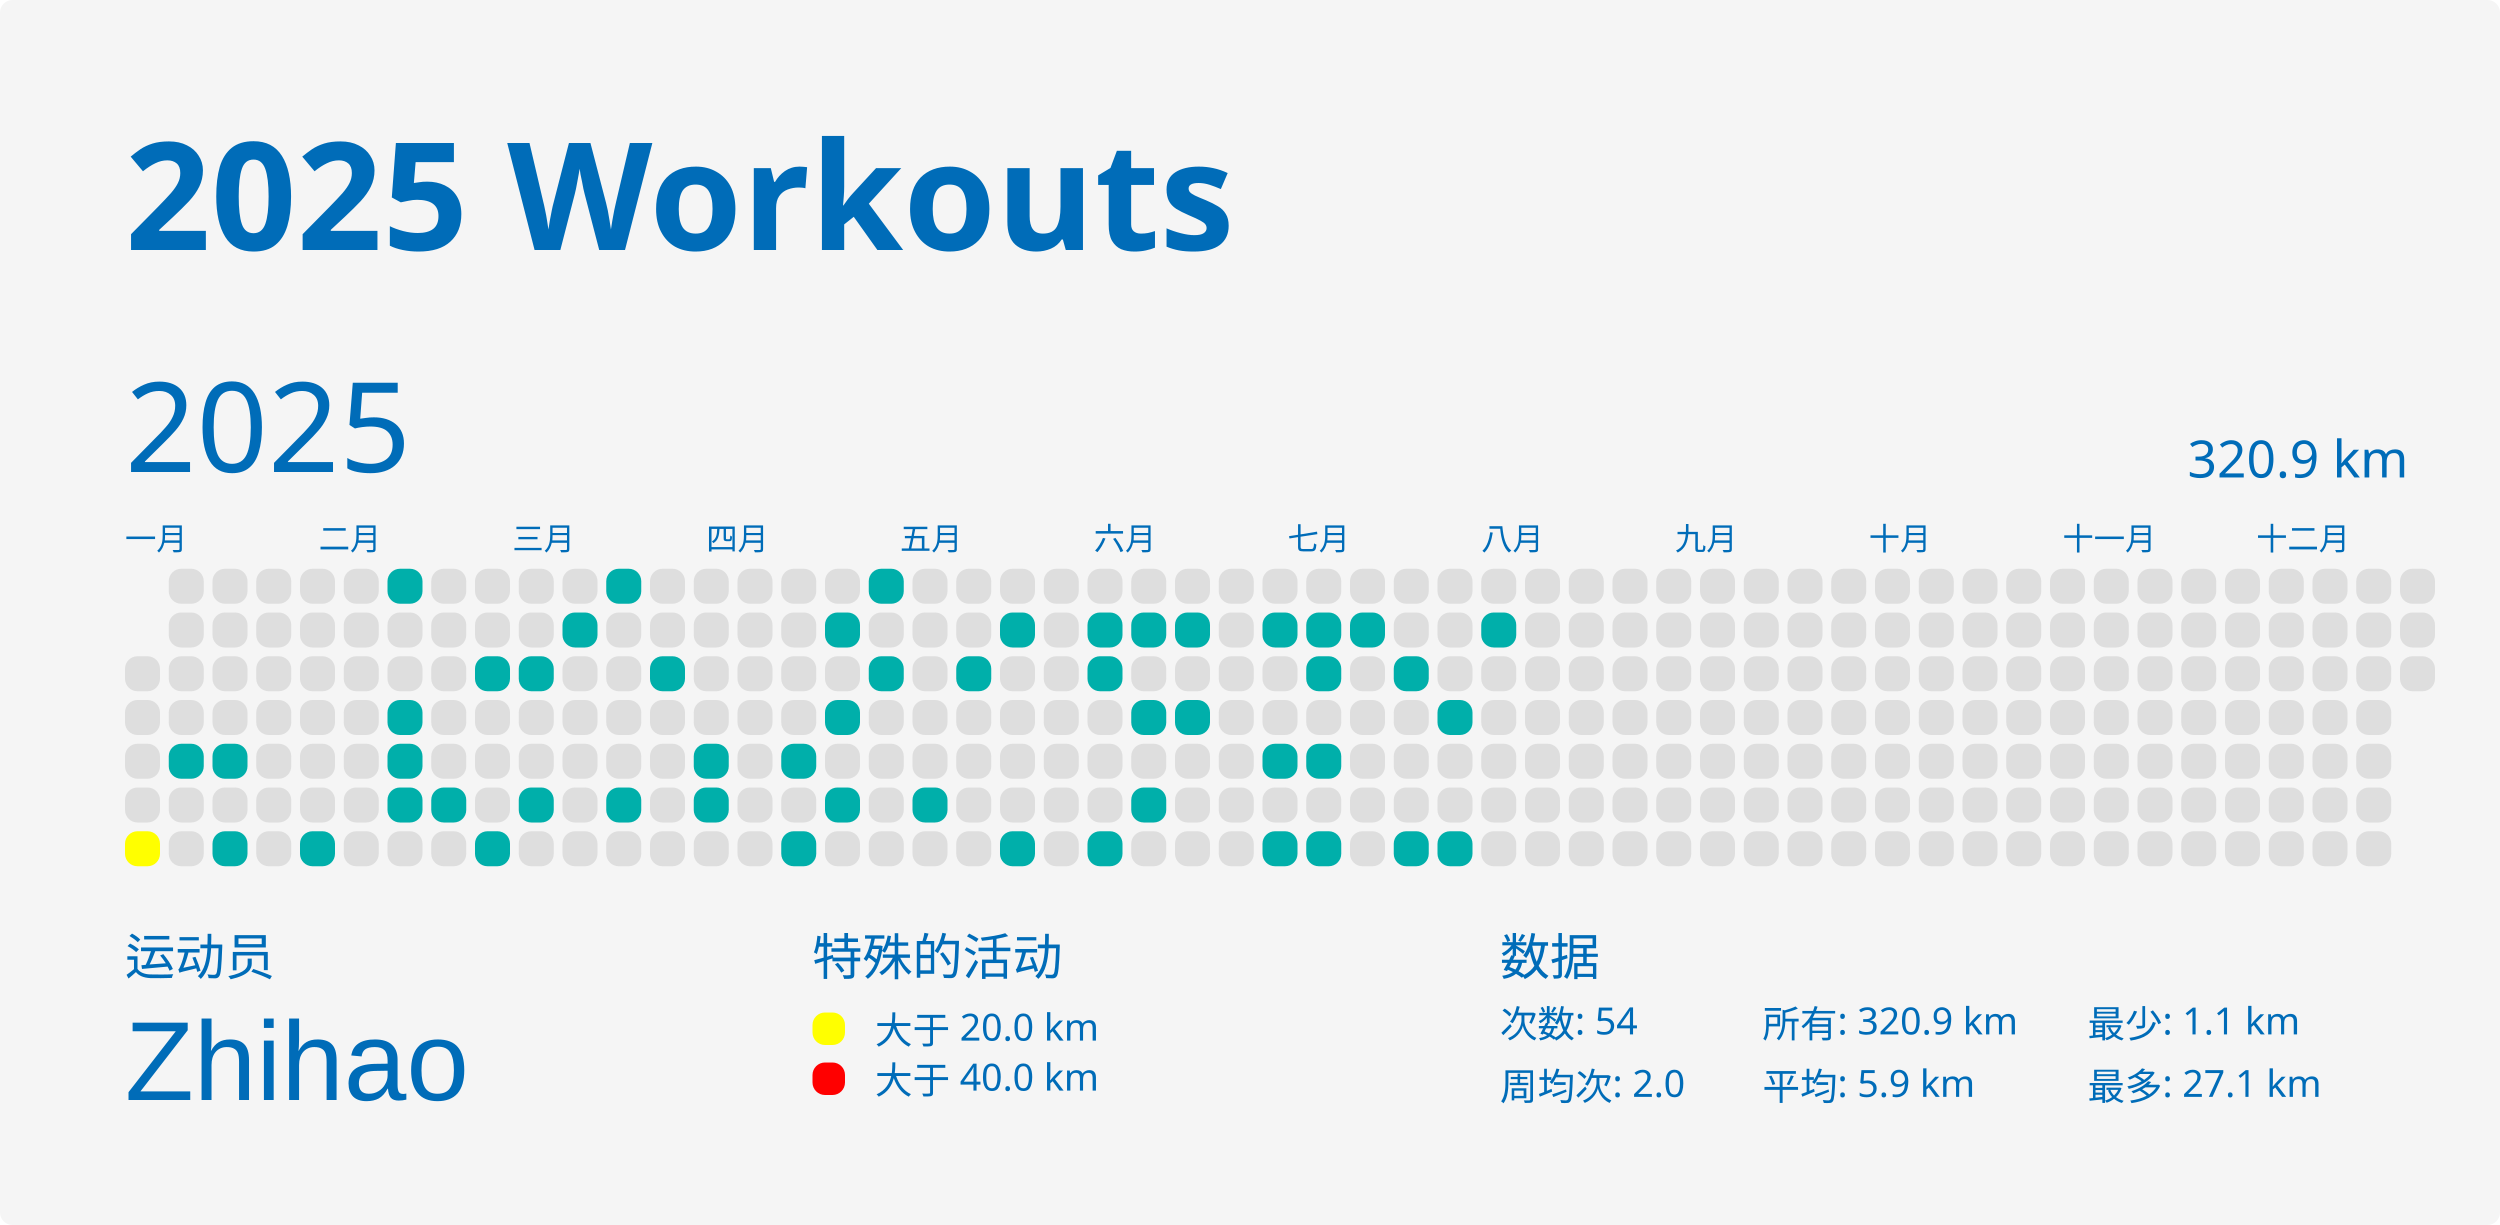
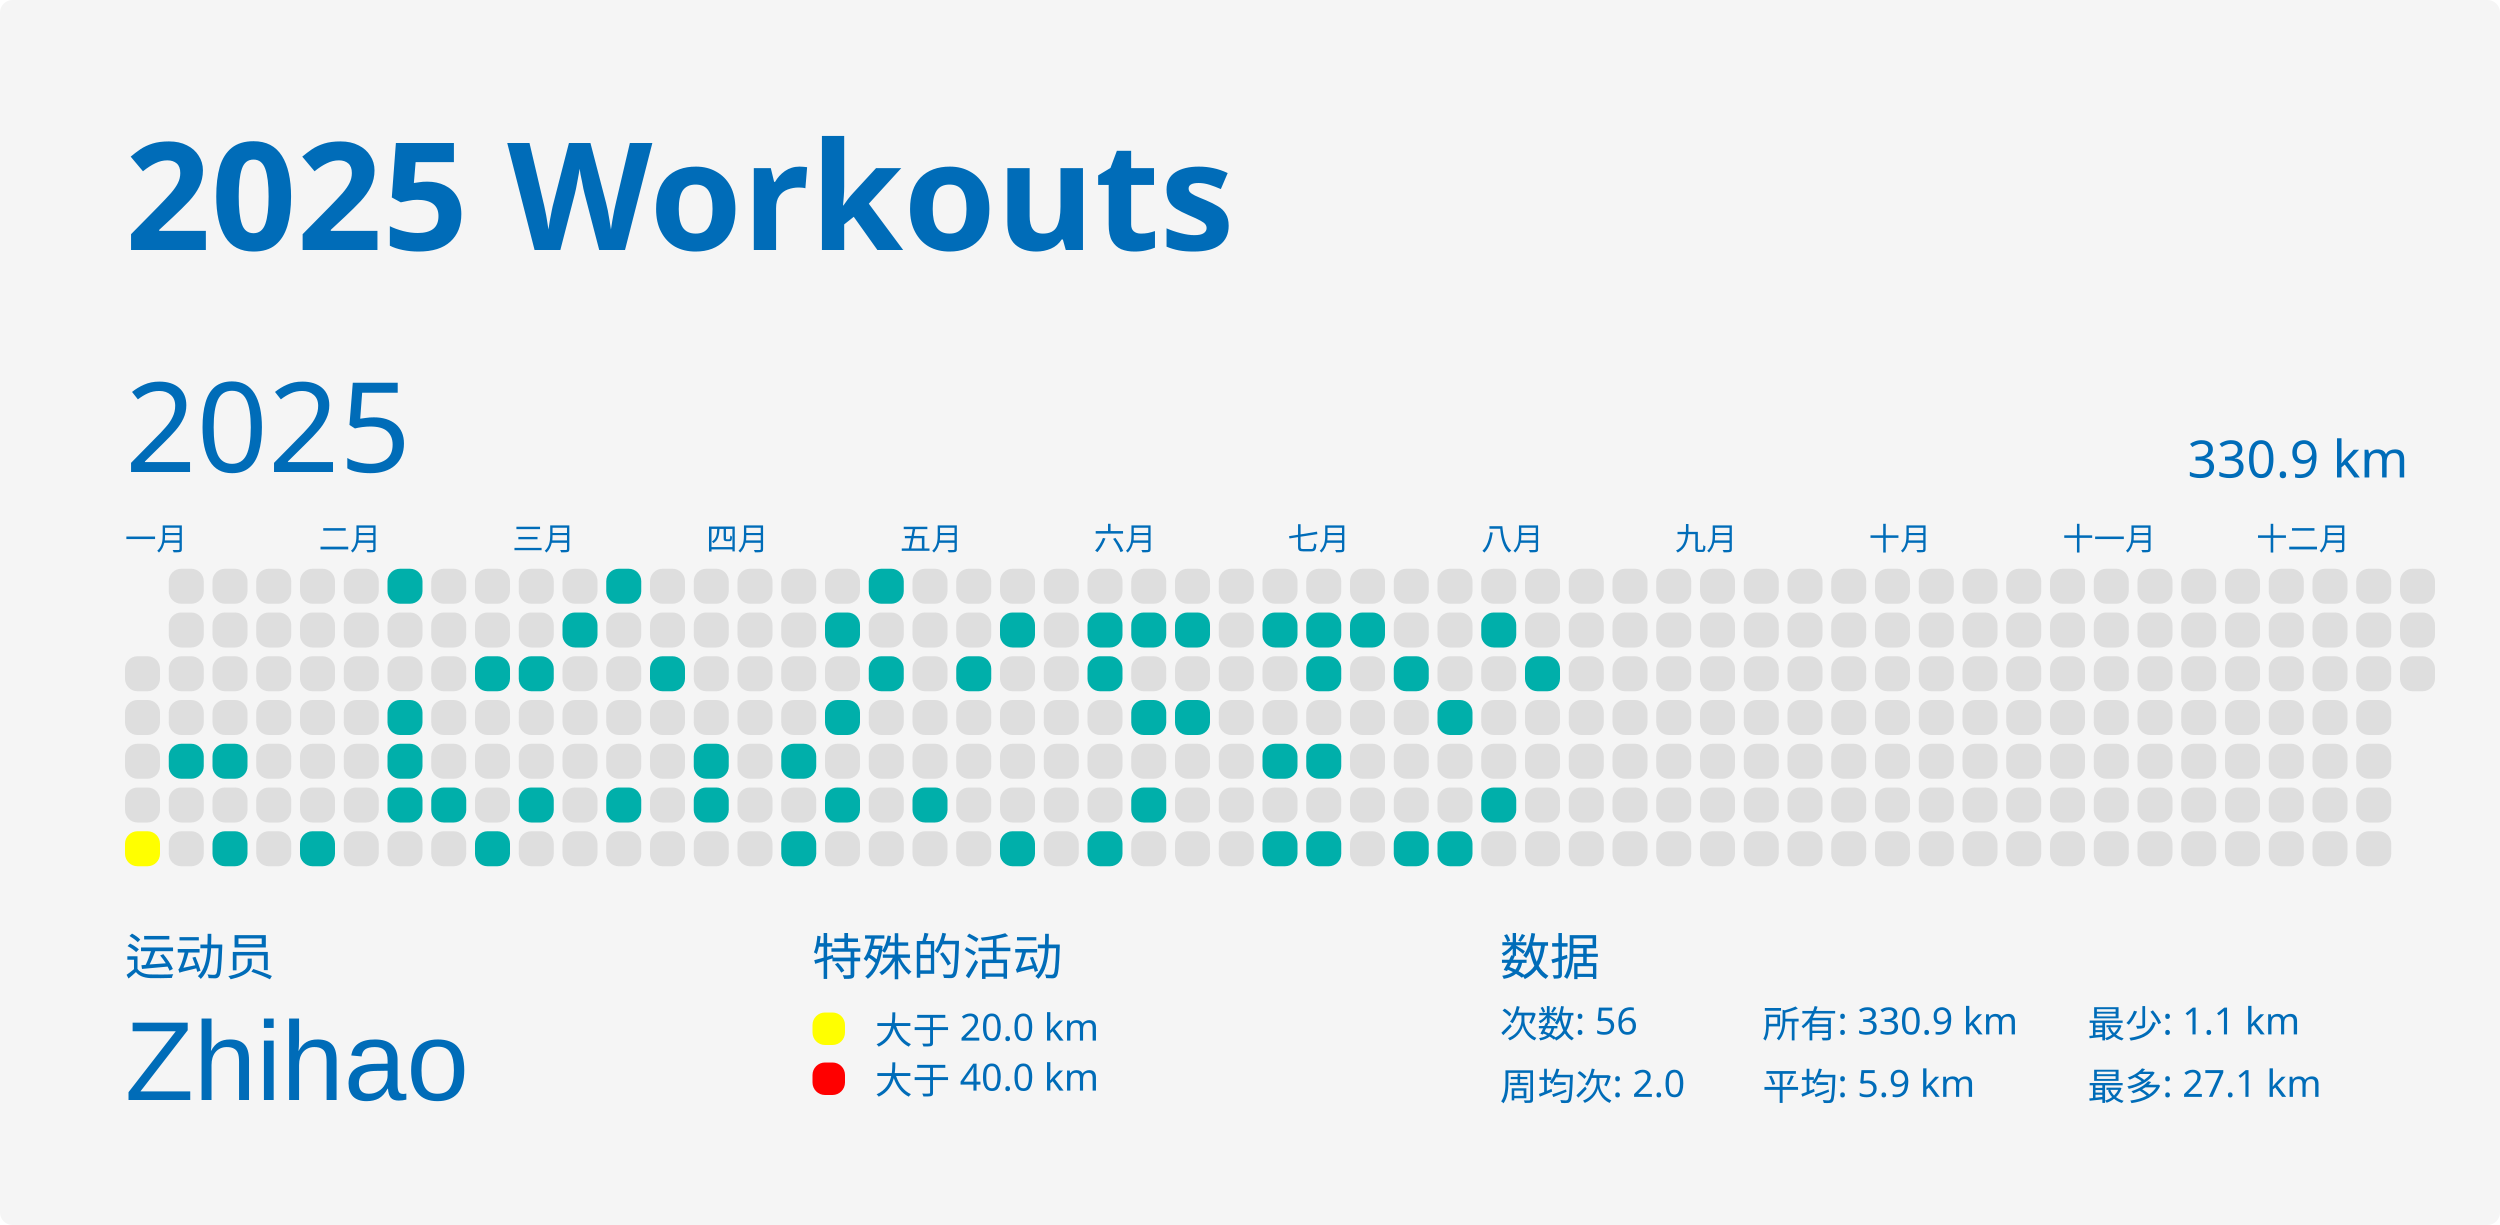
<svg xmlns="http://www.w3.org/2000/svg" baseProfile="full" height="98mm" version="1.1" viewBox="0,0,200,98" width="200mm">
  <defs />
  <rect fill="#f5f5f5" height="98" rx="1" ry="1" width="200" x="0" y="0" />
  <text fill="#006cb8" style="font-size:12px; font-family:MGI-Regular; font-weight:bold;" x="10" y="20">2025 Workouts</text>
  <text fill="#006cb8" style="font-size:4px; font-family:MGI-Regular" x="10" y="78">运动员</text>
  <text fill="#006cb8" style="font-size:9px; font-family:Arial" x="10" y="88">Zhihao</text>
  <text fill="#006cb8" style="font-size:4px; font-family:MGI-Regular" x="65" y="78">特殊的活动</text>
  <rect fill="yellow" height="2.6" rx="1" ry="1" width="2.6" x="65" y="81" />
  <text fill="#006cb8" style="font-size:3px; font-family:MGI-Regular" x="70" y="83.5">大于 20.0 km</text>
  <rect fill="red" height="2.6" rx="1" ry="1" width="2.6" x="65" y="85" />
  <text fill="#006cb8" style="font-size:3px; font-family:MGI-Regular" x="70" y="87.5">大于 40.0 km</text>
  <text fill="#006cb8" style="font-size:4px; font-family:MGI-Regular" x="120" y="78">数据</text>
-   <text fill="#006cb8" style="font-size:3px; font-family:MGI-Regular" x="120" y="83">次数: 54</text>
+   <text fill="#006cb8" style="font-size:3px; font-family:MGI-Regular" x="120" y="83">次数: 56</text>
  <text fill="#006cb8" style="font-size:3px; font-family:MGI-Regular" x="120" y="88">周均次: 2.0</text>
-   <text fill="#006cb8" style="font-size:3px; font-family:MGI-Regular" x="141" y="83">所有: 320.9 km</text>
+   <text fill="#006cb8" style="font-size:3px; font-family:MGI-Regular" x="141" y="83">所有: 330.9 km</text>
  <text fill="#006cb8" style="font-size:3px; font-family:MGI-Regular" x="141" y="88">平均: 5.9 km</text>
  <text fill="#006cb8" style="font-size:3px; font-family:MGI-Regular" x="167" y="83">最少: 1.1 km</text>
  <text fill="#006cb8" style="font-size:3px; font-family:MGI-Regular" x="167" y="88">最多: 27.1 km</text>
  <text dominant-baseline="hanging" fill="#006cb8" style="font-size:10.0px; font-family:MGI-Regular;" x="10" y="30">2025</text>
-   <text dominant-baseline="hanging" fill="#006cb8" style="font-size:4.125px; font-family:MGI-Regular;" x="175" y="35">320.9 km</text>
+   <text dominant-baseline="hanging" fill="#006cb8" style="font-size:4.125px; font-family:MGI-Regular;" x="175" y="35">330.9 km</text>
  <text fill="#006cb8" style="font-size:2.5px; font-family:MGI-Regular" x="10.0" y="44">一月</text>
  <text fill="#006cb8" style="font-size:2.5px; font-family:MGI-Regular" x="25.5" y="44">二月</text>
  <text fill="#006cb8" style="font-size:2.5px; font-family:MGI-Regular" x="41.0" y="44">三月</text>
  <text fill="#006cb8" style="font-size:2.5px; font-family:MGI-Regular" x="56.5" y="44">四月</text>
  <text fill="#006cb8" style="font-size:2.5px; font-family:MGI-Regular" x="72.0" y="44">五月</text>
  <text fill="#006cb8" style="font-size:2.5px; font-family:MGI-Regular" x="87.5" y="44">六月</text>
  <text fill="#006cb8" style="font-size:2.5px; font-family:MGI-Regular" x="103.0" y="44">七月</text>
  <text fill="#006cb8" style="font-size:2.5px; font-family:MGI-Regular" x="118.5" y="44">八月</text>
  <text fill="#006cb8" style="font-size:2.5px; font-family:MGI-Regular" x="134.0" y="44">九月</text>
  <text fill="#006cb8" style="font-size:2.5px; font-family:MGI-Regular" x="149.5" y="44">十月</text>
  <text fill="#006cb8" style="font-size:2.5px; font-family:MGI-Regular" x="165.0" y="44">十一月</text>
  <text fill="#006cb8" style="font-size:2.5px; font-family:MGI-Regular" x="180.5" y="44">十二月</text>
  <rect fill="#dedede" height="2.8" rx="1" ry="1" width="2.8" x="10.0" y="52.5" />
  <rect fill="#dedede" height="2.8" rx="1" ry="1" width="2.8" x="10.0" y="56.0" />
  <rect fill="#dedede" height="2.8" rx="1" ry="1" width="2.8" x="10.0" y="59.5" />
  <rect fill="#dedede" height="2.8" rx="1" ry="1" width="2.8" x="10.0" y="63.0" />
  <rect fill="yellow" height="2.8" rx="1" ry="1" width="2.8" x="10.0" y="66.5" />
  <rect fill="#dedede" height="2.8" rx="1" ry="1" width="2.8" x="13.5" y="45.5" />
  <rect fill="#dedede" height="2.8" rx="1" ry="1" width="2.8" x="13.5" y="49.0" />
  <rect fill="#dedede" height="2.8" rx="1" ry="1" width="2.8" x="13.5" y="52.5" />
  <rect fill="#dedede" height="2.8" rx="1" ry="1" width="2.8" x="13.5" y="56.0" />
  <rect fill="#00AFAA" height="2.8" rx="1" ry="1" width="2.8" x="13.5" y="59.5" />
  <rect fill="#dedede" height="2.8" rx="1" ry="1" width="2.8" x="13.5" y="63.0" />
  <rect fill="#dedede" height="2.8" rx="1" ry="1" width="2.8" x="13.5" y="66.5" />
  <rect fill="#dedede" height="2.8" rx="1" ry="1" width="2.8" x="17.0" y="45.5" />
  <rect fill="#dedede" height="2.8" rx="1" ry="1" width="2.8" x="17.0" y="49.0" />
  <rect fill="#dedede" height="2.8" rx="1" ry="1" width="2.8" x="17.0" y="52.5" />
  <rect fill="#dedede" height="2.8" rx="1" ry="1" width="2.8" x="17.0" y="56.0" />
  <rect fill="#00AFAA" height="2.8" rx="1" ry="1" width="2.8" x="17.0" y="59.5" />
  <rect fill="#dedede" height="2.8" rx="1" ry="1" width="2.8" x="17.0" y="63.0" />
  <rect fill="#00AFAA" height="2.8" rx="1" ry="1" width="2.8" x="17.0" y="66.5" />
  <rect fill="#dedede" height="2.8" rx="1" ry="1" width="2.8" x="20.5" y="45.5" />
  <rect fill="#dedede" height="2.8" rx="1" ry="1" width="2.8" x="20.5" y="49.0" />
  <rect fill="#dedede" height="2.8" rx="1" ry="1" width="2.8" x="20.5" y="52.5" />
  <rect fill="#dedede" height="2.8" rx="1" ry="1" width="2.8" x="20.5" y="56.0" />
  <rect fill="#dedede" height="2.8" rx="1" ry="1" width="2.8" x="20.5" y="59.5" />
  <rect fill="#dedede" height="2.8" rx="1" ry="1" width="2.8" x="20.5" y="63.0" />
  <rect fill="#dedede" height="2.8" rx="1" ry="1" width="2.8" x="20.5" y="66.5" />
  <rect fill="#dedede" height="2.8" rx="1" ry="1" width="2.8" x="24.0" y="45.5" />
  <rect fill="#dedede" height="2.8" rx="1" ry="1" width="2.8" x="24.0" y="49.0" />
  <rect fill="#dedede" height="2.8" rx="1" ry="1" width="2.8" x="24.0" y="52.5" />
  <rect fill="#dedede" height="2.8" rx="1" ry="1" width="2.8" x="24.0" y="56.0" />
  <rect fill="#dedede" height="2.8" rx="1" ry="1" width="2.8" x="24.0" y="59.5" />
  <rect fill="#dedede" height="2.8" rx="1" ry="1" width="2.8" x="24.0" y="63.0" />
  <rect fill="#00AFAA" height="2.8" rx="1" ry="1" width="2.8" x="24.0" y="66.5" />
  <rect fill="#dedede" height="2.8" rx="1" ry="1" width="2.8" x="27.5" y="45.5" />
  <rect fill="#dedede" height="2.8" rx="1" ry="1" width="2.8" x="27.5" y="49.0" />
  <rect fill="#dedede" height="2.8" rx="1" ry="1" width="2.8" x="27.5" y="52.5" />
  <rect fill="#dedede" height="2.8" rx="1" ry="1" width="2.8" x="27.5" y="56.0" />
  <rect fill="#dedede" height="2.8" rx="1" ry="1" width="2.8" x="27.5" y="59.5" />
  <rect fill="#dedede" height="2.8" rx="1" ry="1" width="2.8" x="27.5" y="63.0" />
  <rect fill="#dedede" height="2.8" rx="1" ry="1" width="2.8" x="27.5" y="66.5" />
  <rect fill="#00AFAA" height="2.8" rx="1" ry="1" width="2.8" x="31.0" y="45.5" />
  <rect fill="#dedede" height="2.8" rx="1" ry="1" width="2.8" x="31.0" y="49.0" />
  <rect fill="#dedede" height="2.8" rx="1" ry="1" width="2.8" x="31.0" y="52.5" />
  <rect fill="#00AFAA" height="2.8" rx="1" ry="1" width="2.8" x="31.0" y="56.0" />
  <rect fill="#00AFAA" height="2.8" rx="1" ry="1" width="2.8" x="31.0" y="59.5" />
  <rect fill="#00AFAA" height="2.8" rx="1" ry="1" width="2.8" x="31.0" y="63.0" />
  <rect fill="#dedede" height="2.8" rx="1" ry="1" width="2.8" x="31.0" y="66.5" />
  <rect fill="#dedede" height="2.8" rx="1" ry="1" width="2.8" x="34.5" y="45.5" />
  <rect fill="#dedede" height="2.8" rx="1" ry="1" width="2.8" x="34.5" y="49.0" />
  <rect fill="#dedede" height="2.8" rx="1" ry="1" width="2.8" x="34.5" y="52.5" />
  <rect fill="#dedede" height="2.8" rx="1" ry="1" width="2.8" x="34.5" y="56.0" />
  <rect fill="#dedede" height="2.8" rx="1" ry="1" width="2.8" x="34.5" y="59.5" />
  <rect fill="#00AFAA" height="2.8" rx="1" ry="1" width="2.8" x="34.5" y="63.0" />
  <rect fill="#dedede" height="2.8" rx="1" ry="1" width="2.8" x="34.5" y="66.5" />
  <rect fill="#dedede" height="2.8" rx="1" ry="1" width="2.8" x="38.0" y="45.5" />
  <rect fill="#dedede" height="2.8" rx="1" ry="1" width="2.8" x="38.0" y="49.0" />
  <rect fill="#00AFAA" height="2.8" rx="1" ry="1" width="2.8" x="38.0" y="52.5" />
  <rect fill="#dedede" height="2.8" rx="1" ry="1" width="2.8" x="38.0" y="56.0" />
  <rect fill="#dedede" height="2.8" rx="1" ry="1" width="2.8" x="38.0" y="59.5" />
  <rect fill="#dedede" height="2.8" rx="1" ry="1" width="2.8" x="38.0" y="63.0" />
  <rect fill="#00AFAA" height="2.8" rx="1" ry="1" width="2.8" x="38.0" y="66.5" />
  <rect fill="#dedede" height="2.8" rx="1" ry="1" width="2.8" x="41.5" y="45.5" />
  <rect fill="#dedede" height="2.8" rx="1" ry="1" width="2.8" x="41.5" y="49.0" />
  <rect fill="#00AFAA" height="2.8" rx="1" ry="1" width="2.8" x="41.5" y="52.5" />
  <rect fill="#dedede" height="2.8" rx="1" ry="1" width="2.8" x="41.5" y="56.0" />
  <rect fill="#dedede" height="2.8" rx="1" ry="1" width="2.8" x="41.5" y="59.5" />
  <rect fill="#00AFAA" height="2.8" rx="1" ry="1" width="2.8" x="41.5" y="63.0" />
  <rect fill="#dedede" height="2.8" rx="1" ry="1" width="2.8" x="41.5" y="66.5" />
  <rect fill="#dedede" height="2.8" rx="1" ry="1" width="2.8" x="45.0" y="45.5" />
  <rect fill="#00AFAA" height="2.8" rx="1" ry="1" width="2.8" x="45.0" y="49.0" />
  <rect fill="#dedede" height="2.8" rx="1" ry="1" width="2.8" x="45.0" y="52.5" />
  <rect fill="#dedede" height="2.8" rx="1" ry="1" width="2.8" x="45.0" y="56.0" />
  <rect fill="#dedede" height="2.8" rx="1" ry="1" width="2.8" x="45.0" y="59.5" />
  <rect fill="#dedede" height="2.8" rx="1" ry="1" width="2.8" x="45.0" y="63.0" />
  <rect fill="#dedede" height="2.8" rx="1" ry="1" width="2.8" x="45.0" y="66.5" />
  <rect fill="#00AFAA" height="2.8" rx="1" ry="1" width="2.8" x="48.5" y="45.5" />
  <rect fill="#dedede" height="2.8" rx="1" ry="1" width="2.8" x="48.5" y="49.0" />
  <rect fill="#dedede" height="2.8" rx="1" ry="1" width="2.8" x="48.5" y="52.5" />
  <rect fill="#dedede" height="2.8" rx="1" ry="1" width="2.8" x="48.5" y="56.0" />
  <rect fill="#dedede" height="2.8" rx="1" ry="1" width="2.8" x="48.5" y="59.5" />
  <rect fill="#00AFAA" height="2.8" rx="1" ry="1" width="2.8" x="48.5" y="63.0" />
  <rect fill="#dedede" height="2.8" rx="1" ry="1" width="2.8" x="48.5" y="66.5" />
  <rect fill="#dedede" height="2.8" rx="1" ry="1" width="2.8" x="52.0" y="45.5" />
  <rect fill="#dedede" height="2.8" rx="1" ry="1" width="2.8" x="52.0" y="49.0" />
  <rect fill="#00AFAA" height="2.8" rx="1" ry="1" width="2.8" x="52.0" y="52.5" />
  <rect fill="#dedede" height="2.8" rx="1" ry="1" width="2.8" x="52.0" y="56.0" />
  <rect fill="#dedede" height="2.8" rx="1" ry="1" width="2.8" x="52.0" y="59.5" />
  <rect fill="#dedede" height="2.8" rx="1" ry="1" width="2.8" x="52.0" y="63.0" />
  <rect fill="#dedede" height="2.8" rx="1" ry="1" width="2.8" x="52.0" y="66.5" />
  <rect fill="#dedede" height="2.8" rx="1" ry="1" width="2.8" x="55.5" y="45.5" />
  <rect fill="#dedede" height="2.8" rx="1" ry="1" width="2.8" x="55.5" y="49.0" />
  <rect fill="#dedede" height="2.8" rx="1" ry="1" width="2.8" x="55.5" y="52.5" />
  <rect fill="#dedede" height="2.8" rx="1" ry="1" width="2.8" x="55.5" y="56.0" />
  <rect fill="#00AFAA" height="2.8" rx="1" ry="1" width="2.8" x="55.5" y="59.5" />
  <rect fill="#00AFAA" height="2.8" rx="1" ry="1" width="2.8" x="55.5" y="63.0" />
  <rect fill="#dedede" height="2.8" rx="1" ry="1" width="2.8" x="55.5" y="66.5" />
  <rect fill="#dedede" height="2.8" rx="1" ry="1" width="2.8" x="59.0" y="45.5" />
  <rect fill="#dedede" height="2.8" rx="1" ry="1" width="2.8" x="59.0" y="49.0" />
  <rect fill="#dedede" height="2.8" rx="1" ry="1" width="2.8" x="59.0" y="52.5" />
  <rect fill="#dedede" height="2.8" rx="1" ry="1" width="2.8" x="59.0" y="56.0" />
  <rect fill="#dedede" height="2.8" rx="1" ry="1" width="2.8" x="59.0" y="59.5" />
  <rect fill="#dedede" height="2.8" rx="1" ry="1" width="2.8" x="59.0" y="63.0" />
  <rect fill="#dedede" height="2.8" rx="1" ry="1" width="2.8" x="59.0" y="66.5" />
  <rect fill="#dedede" height="2.8" rx="1" ry="1" width="2.8" x="62.5" y="45.5" />
  <rect fill="#dedede" height="2.8" rx="1" ry="1" width="2.8" x="62.5" y="49.0" />
  <rect fill="#dedede" height="2.8" rx="1" ry="1" width="2.8" x="62.5" y="52.5" />
  <rect fill="#dedede" height="2.8" rx="1" ry="1" width="2.8" x="62.5" y="56.0" />
  <rect fill="#00AFAA" height="2.8" rx="1" ry="1" width="2.8" x="62.5" y="59.5" />
  <rect fill="#dedede" height="2.8" rx="1" ry="1" width="2.8" x="62.5" y="63.0" />
  <rect fill="#00AFAA" height="2.8" rx="1" ry="1" width="2.8" x="62.5" y="66.5" />
  <rect fill="#dedede" height="2.8" rx="1" ry="1" width="2.8" x="66.0" y="45.5" />
  <rect fill="#00AFAA" height="2.8" rx="1" ry="1" width="2.8" x="66.0" y="49.0" />
  <rect fill="#dedede" height="2.8" rx="1" ry="1" width="2.8" x="66.0" y="52.5" />
  <rect fill="#00AFAA" height="2.8" rx="1" ry="1" width="2.8" x="66.0" y="56.0" />
  <rect fill="#dedede" height="2.8" rx="1" ry="1" width="2.8" x="66.0" y="59.5" />
  <rect fill="#00AFAA" height="2.8" rx="1" ry="1" width="2.8" x="66.0" y="63.0" />
  <rect fill="#dedede" height="2.8" rx="1" ry="1" width="2.8" x="66.0" y="66.5" />
  <rect fill="#00AFAA" height="2.8" rx="1" ry="1" width="2.8" x="69.5" y="45.5" />
  <rect fill="#dedede" height="2.8" rx="1" ry="1" width="2.8" x="69.5" y="49.0" />
  <rect fill="#00AFAA" height="2.8" rx="1" ry="1" width="2.8" x="69.5" y="52.5" />
  <rect fill="#dedede" height="2.8" rx="1" ry="1" width="2.8" x="69.5" y="56.0" />
  <rect fill="#dedede" height="2.8" rx="1" ry="1" width="2.8" x="69.5" y="59.5" />
  <rect fill="#dedede" height="2.8" rx="1" ry="1" width="2.8" x="69.5" y="63.0" />
  <rect fill="#dedede" height="2.8" rx="1" ry="1" width="2.8" x="69.5" y="66.5" />
  <rect fill="#dedede" height="2.8" rx="1" ry="1" width="2.8" x="73.0" y="45.5" />
  <rect fill="#dedede" height="2.8" rx="1" ry="1" width="2.8" x="73.0" y="49.0" />
  <rect fill="#dedede" height="2.8" rx="1" ry="1" width="2.8" x="73.0" y="52.5" />
  <rect fill="#dedede" height="2.8" rx="1" ry="1" width="2.8" x="73.0" y="56.0" />
  <rect fill="#dedede" height="2.8" rx="1" ry="1" width="2.8" x="73.0" y="59.5" />
  <rect fill="#00AFAA" height="2.8" rx="1" ry="1" width="2.8" x="73.0" y="63.0" />
  <rect fill="#dedede" height="2.8" rx="1" ry="1" width="2.8" x="73.0" y="66.5" />
  <rect fill="#dedede" height="2.8" rx="1" ry="1" width="2.8" x="76.5" y="45.5" />
  <rect fill="#dedede" height="2.8" rx="1" ry="1" width="2.8" x="76.5" y="49.0" />
  <rect fill="#00AFAA" height="2.8" rx="1" ry="1" width="2.8" x="76.5" y="52.5" />
  <rect fill="#dedede" height="2.8" rx="1" ry="1" width="2.8" x="76.5" y="56.0" />
  <rect fill="#dedede" height="2.8" rx="1" ry="1" width="2.8" x="76.5" y="59.5" />
  <rect fill="#dedede" height="2.8" rx="1" ry="1" width="2.8" x="76.5" y="63.0" />
  <rect fill="#dedede" height="2.8" rx="1" ry="1" width="2.8" x="76.5" y="66.5" />
  <rect fill="#dedede" height="2.8" rx="1" ry="1" width="2.8" x="80.0" y="45.5" />
  <rect fill="#00AFAA" height="2.8" rx="1" ry="1" width="2.8" x="80.0" y="49.0" />
  <rect fill="#dedede" height="2.8" rx="1" ry="1" width="2.8" x="80.0" y="52.5" />
  <rect fill="#dedede" height="2.8" rx="1" ry="1" width="2.8" x="80.0" y="56.0" />
  <rect fill="#dedede" height="2.8" rx="1" ry="1" width="2.8" x="80.0" y="59.5" />
  <rect fill="#dedede" height="2.8" rx="1" ry="1" width="2.8" x="80.0" y="63.0" />
  <rect fill="#00AFAA" height="2.8" rx="1" ry="1" width="2.8" x="80.0" y="66.5" />
  <rect fill="#dedede" height="2.8" rx="1" ry="1" width="2.8" x="83.5" y="45.5" />
  <rect fill="#dedede" height="2.8" rx="1" ry="1" width="2.8" x="83.5" y="49.0" />
  <rect fill="#dedede" height="2.8" rx="1" ry="1" width="2.8" x="83.5" y="52.5" />
  <rect fill="#dedede" height="2.8" rx="1" ry="1" width="2.8" x="83.5" y="56.0" />
  <rect fill="#dedede" height="2.8" rx="1" ry="1" width="2.8" x="83.5" y="59.5" />
  <rect fill="#dedede" height="2.8" rx="1" ry="1" width="2.8" x="83.5" y="63.0" />
  <rect fill="#dedede" height="2.8" rx="1" ry="1" width="2.8" x="83.5" y="66.5" />
  <rect fill="#dedede" height="2.8" rx="1" ry="1" width="2.8" x="87.0" y="45.5" />
  <rect fill="#00AFAA" height="2.8" rx="1" ry="1" width="2.8" x="87.0" y="49.0" />
  <rect fill="#00AFAA" height="2.8" rx="1" ry="1" width="2.8" x="87.0" y="52.5" />
  <rect fill="#dedede" height="2.8" rx="1" ry="1" width="2.8" x="87.0" y="56.0" />
  <rect fill="#dedede" height="2.8" rx="1" ry="1" width="2.8" x="87.0" y="59.5" />
  <rect fill="#dedede" height="2.8" rx="1" ry="1" width="2.8" x="87.0" y="63.0" />
  <rect fill="#00AFAA" height="2.8" rx="1" ry="1" width="2.8" x="87.0" y="66.5" />
  <rect fill="#dedede" height="2.8" rx="1" ry="1" width="2.8" x="90.5" y="45.5" />
  <rect fill="#00AFAA" height="2.8" rx="1" ry="1" width="2.8" x="90.5" y="49.0" />
  <rect fill="#dedede" height="2.8" rx="1" ry="1" width="2.8" x="90.5" y="52.5" />
  <rect fill="#00AFAA" height="2.8" rx="1" ry="1" width="2.8" x="90.5" y="56.0" />
  <rect fill="#dedede" height="2.8" rx="1" ry="1" width="2.8" x="90.5" y="59.5" />
  <rect fill="#00AFAA" height="2.8" rx="1" ry="1" width="2.8" x="90.5" y="63.0" />
  <rect fill="#dedede" height="2.8" rx="1" ry="1" width="2.8" x="90.5" y="66.5" />
  <rect fill="#dedede" height="2.8" rx="1" ry="1" width="2.8" x="94.0" y="45.5" />
  <rect fill="#00AFAA" height="2.8" rx="1" ry="1" width="2.8" x="94.0" y="49.0" />
  <rect fill="#dedede" height="2.8" rx="1" ry="1" width="2.8" x="94.0" y="52.5" />
  <rect fill="#00AFAA" height="2.8" rx="1" ry="1" width="2.8" x="94.0" y="56.0" />
  <rect fill="#dedede" height="2.8" rx="1" ry="1" width="2.8" x="94.0" y="59.5" />
  <rect fill="#dedede" height="2.8" rx="1" ry="1" width="2.8" x="94.0" y="63.0" />
  <rect fill="#dedede" height="2.8" rx="1" ry="1" width="2.8" x="94.0" y="66.5" />
  <rect fill="#dedede" height="2.8" rx="1" ry="1" width="2.8" x="97.5" y="45.5" />
  <rect fill="#dedede" height="2.8" rx="1" ry="1" width="2.8" x="97.5" y="49.0" />
  <rect fill="#dedede" height="2.8" rx="1" ry="1" width="2.8" x="97.5" y="52.5" />
  <rect fill="#dedede" height="2.8" rx="1" ry="1" width="2.8" x="97.5" y="56.0" />
  <rect fill="#dedede" height="2.8" rx="1" ry="1" width="2.8" x="97.5" y="59.5" />
  <rect fill="#dedede" height="2.8" rx="1" ry="1" width="2.8" x="97.5" y="63.0" />
  <rect fill="#dedede" height="2.8" rx="1" ry="1" width="2.8" x="97.5" y="66.5" />
  <rect fill="#dedede" height="2.8" rx="1" ry="1" width="2.8" x="101.0" y="45.5" />
  <rect fill="#00AFAA" height="2.8" rx="1" ry="1" width="2.8" x="101.0" y="49.0" />
  <rect fill="#dedede" height="2.8" rx="1" ry="1" width="2.8" x="101.0" y="52.5" />
  <rect fill="#dedede" height="2.8" rx="1" ry="1" width="2.8" x="101.0" y="56.0" />
  <rect fill="#00AFAA" height="2.8" rx="1" ry="1" width="2.8" x="101.0" y="59.5" />
  <rect fill="#dedede" height="2.8" rx="1" ry="1" width="2.8" x="101.0" y="63.0" />
  <rect fill="#00AFAA" height="2.8" rx="1" ry="1" width="2.8" x="101.0" y="66.5" />
  <rect fill="#dedede" height="2.8" rx="1" ry="1" width="2.8" x="104.5" y="45.5" />
  <rect fill="#00AFAA" height="2.8" rx="1" ry="1" width="2.8" x="104.5" y="49.0" />
  <rect fill="#00AFAA" height="2.8" rx="1" ry="1" width="2.8" x="104.5" y="52.5" />
  <rect fill="#dedede" height="2.8" rx="1" ry="1" width="2.8" x="104.5" y="56.0" />
  <rect fill="#00AFAA" height="2.8" rx="1" ry="1" width="2.8" x="104.5" y="59.5" />
  <rect fill="#dedede" height="2.8" rx="1" ry="1" width="2.8" x="104.5" y="63.0" />
  <rect fill="#00AFAA" height="2.8" rx="1" ry="1" width="2.8" x="104.5" y="66.5" />
  <rect fill="#dedede" height="2.8" rx="1" ry="1" width="2.8" x="108.0" y="45.5" />
  <rect fill="#00AFAA" height="2.8" rx="1" ry="1" width="2.8" x="108.0" y="49.0" />
  <rect fill="#dedede" height="2.8" rx="1" ry="1" width="2.8" x="108.0" y="52.5" />
  <rect fill="#dedede" height="2.8" rx="1" ry="1" width="2.8" x="108.0" y="56.0" />
  <rect fill="#dedede" height="2.8" rx="1" ry="1" width="2.8" x="108.0" y="59.5" />
  <rect fill="#dedede" height="2.8" rx="1" ry="1" width="2.8" x="108.0" y="63.0" />
  <rect fill="#dedede" height="2.8" rx="1" ry="1" width="2.8" x="108.0" y="66.5" />
  <rect fill="#dedede" height="2.8" rx="1" ry="1" width="2.8" x="111.5" y="45.5" />
  <rect fill="#dedede" height="2.8" rx="1" ry="1" width="2.8" x="111.5" y="49.0" />
  <rect fill="#00AFAA" height="2.8" rx="1" ry="1" width="2.8" x="111.5" y="52.5" />
  <rect fill="#dedede" height="2.8" rx="1" ry="1" width="2.8" x="111.5" y="56.0" />
  <rect fill="#dedede" height="2.8" rx="1" ry="1" width="2.8" x="111.5" y="59.5" />
  <rect fill="#dedede" height="2.8" rx="1" ry="1" width="2.8" x="111.5" y="63.0" />
  <rect fill="#00AFAA" height="2.8" rx="1" ry="1" width="2.8" x="111.5" y="66.5" />
  <rect fill="#dedede" height="2.8" rx="1" ry="1" width="2.8" x="115.0" y="45.5" />
  <rect fill="#dedede" height="2.8" rx="1" ry="1" width="2.8" x="115.0" y="49.0" />
  <rect fill="#dedede" height="2.8" rx="1" ry="1" width="2.8" x="115.0" y="52.5" />
  <rect fill="#00AFAA" height="2.8" rx="1" ry="1" width="2.8" x="115.0" y="56.0" />
  <rect fill="#dedede" height="2.8" rx="1" ry="1" width="2.8" x="115.0" y="59.5" />
  <rect fill="#dedede" height="2.8" rx="1" ry="1" width="2.8" x="115.0" y="63.0" />
  <rect fill="#00AFAA" height="2.8" rx="1" ry="1" width="2.8" x="115.0" y="66.5" />
  <rect fill="#dedede" height="2.8" rx="1" ry="1" width="2.8" x="118.5" y="45.5" />
  <rect fill="#00AFAA" height="2.8" rx="1" ry="1" width="2.8" x="118.5" y="49.0" />
  <rect fill="#dedede" height="2.8" rx="1" ry="1" width="2.8" x="118.5" y="52.5" />
  <rect fill="#dedede" height="2.8" rx="1" ry="1" width="2.8" x="118.5" y="56.0" />
  <rect fill="#dedede" height="2.8" rx="1" ry="1" width="2.8" x="118.5" y="59.5" />
-   <rect fill="#dedede" height="2.8" rx="1" ry="1" width="2.8" x="118.5" y="63.0" />
+   <rect fill="#00AFAA" height="2.8" rx="1" ry="1" width="2.8" x="118.5" y="63.0" />
  <rect fill="#dedede" height="2.8" rx="1" ry="1" width="2.8" x="118.5" y="66.5" />
  <rect fill="#dedede" height="2.8" rx="1" ry="1" width="2.8" x="122.0" y="45.5" />
  <rect fill="#dedede" height="2.8" rx="1" ry="1" width="2.8" x="122.0" y="49.0" />
-   <rect fill="#dedede" height="2.8" rx="1" ry="1" width="2.8" x="122.0" y="52.5" />
+   <rect fill="#00AFAA" height="2.8" rx="1" ry="1" width="2.8" x="122.0" y="52.5" />
  <rect fill="#dedede" height="2.8" rx="1" ry="1" width="2.8" x="122.0" y="56.0" />
  <rect fill="#dedede" height="2.8" rx="1" ry="1" width="2.8" x="122.0" y="59.5" />
  <rect fill="#dedede" height="2.8" rx="1" ry="1" width="2.8" x="122.0" y="63.0" />
  <rect fill="#dedede" height="2.8" rx="1" ry="1" width="2.8" x="122.0" y="66.5" />
  <rect fill="#dedede" height="2.8" rx="1" ry="1" width="2.8" x="125.5" y="45.5" />
  <rect fill="#dedede" height="2.8" rx="1" ry="1" width="2.8" x="125.5" y="49.0" />
  <rect fill="#dedede" height="2.8" rx="1" ry="1" width="2.8" x="125.5" y="52.5" />
  <rect fill="#dedede" height="2.8" rx="1" ry="1" width="2.8" x="125.5" y="56.0" />
  <rect fill="#dedede" height="2.8" rx="1" ry="1" width="2.8" x="125.5" y="59.5" />
  <rect fill="#dedede" height="2.8" rx="1" ry="1" width="2.8" x="125.5" y="63.0" />
  <rect fill="#dedede" height="2.8" rx="1" ry="1" width="2.8" x="125.5" y="66.5" />
  <rect fill="#dedede" height="2.8" rx="1" ry="1" width="2.8" x="129.0" y="45.5" />
  <rect fill="#dedede" height="2.8" rx="1" ry="1" width="2.8" x="129.0" y="49.0" />
  <rect fill="#dedede" height="2.8" rx="1" ry="1" width="2.8" x="129.0" y="52.5" />
  <rect fill="#dedede" height="2.8" rx="1" ry="1" width="2.8" x="129.0" y="56.0" />
  <rect fill="#dedede" height="2.8" rx="1" ry="1" width="2.8" x="129.0" y="59.5" />
  <rect fill="#dedede" height="2.8" rx="1" ry="1" width="2.8" x="129.0" y="63.0" />
  <rect fill="#dedede" height="2.8" rx="1" ry="1" width="2.8" x="129.0" y="66.5" />
  <rect fill="#dedede" height="2.8" rx="1" ry="1" width="2.8" x="132.5" y="45.5" />
  <rect fill="#dedede" height="2.8" rx="1" ry="1" width="2.8" x="132.5" y="49.0" />
  <rect fill="#dedede" height="2.8" rx="1" ry="1" width="2.8" x="132.5" y="52.5" />
  <rect fill="#dedede" height="2.8" rx="1" ry="1" width="2.8" x="132.5" y="56.0" />
  <rect fill="#dedede" height="2.8" rx="1" ry="1" width="2.8" x="132.5" y="59.5" />
  <rect fill="#dedede" height="2.8" rx="1" ry="1" width="2.8" x="132.5" y="63.0" />
  <rect fill="#dedede" height="2.8" rx="1" ry="1" width="2.8" x="132.5" y="66.5" />
  <rect fill="#dedede" height="2.8" rx="1" ry="1" width="2.8" x="136.0" y="45.5" />
  <rect fill="#dedede" height="2.8" rx="1" ry="1" width="2.8" x="136.0" y="49.0" />
  <rect fill="#dedede" height="2.8" rx="1" ry="1" width="2.8" x="136.0" y="52.5" />
  <rect fill="#dedede" height="2.8" rx="1" ry="1" width="2.8" x="136.0" y="56.0" />
  <rect fill="#dedede" height="2.8" rx="1" ry="1" width="2.8" x="136.0" y="59.5" />
  <rect fill="#dedede" height="2.8" rx="1" ry="1" width="2.8" x="136.0" y="63.0" />
  <rect fill="#dedede" height="2.8" rx="1" ry="1" width="2.8" x="136.0" y="66.5" />
  <rect fill="#dedede" height="2.8" rx="1" ry="1" width="2.8" x="139.5" y="45.5" />
  <rect fill="#dedede" height="2.8" rx="1" ry="1" width="2.8" x="139.5" y="49.0" />
  <rect fill="#dedede" height="2.8" rx="1" ry="1" width="2.8" x="139.5" y="52.5" />
  <rect fill="#dedede" height="2.8" rx="1" ry="1" width="2.8" x="139.5" y="56.0" />
  <rect fill="#dedede" height="2.8" rx="1" ry="1" width="2.8" x="139.5" y="59.5" />
  <rect fill="#dedede" height="2.8" rx="1" ry="1" width="2.8" x="139.5" y="63.0" />
  <rect fill="#dedede" height="2.8" rx="1" ry="1" width="2.8" x="139.5" y="66.5" />
  <rect fill="#dedede" height="2.8" rx="1" ry="1" width="2.8" x="143.0" y="45.5" />
  <rect fill="#dedede" height="2.8" rx="1" ry="1" width="2.8" x="143.0" y="49.0" />
  <rect fill="#dedede" height="2.8" rx="1" ry="1" width="2.8" x="143.0" y="52.5" />
  <rect fill="#dedede" height="2.8" rx="1" ry="1" width="2.8" x="143.0" y="56.0" />
  <rect fill="#dedede" height="2.8" rx="1" ry="1" width="2.8" x="143.0" y="59.5" />
  <rect fill="#dedede" height="2.8" rx="1" ry="1" width="2.8" x="143.0" y="63.0" />
  <rect fill="#dedede" height="2.8" rx="1" ry="1" width="2.8" x="143.0" y="66.5" />
  <rect fill="#dedede" height="2.8" rx="1" ry="1" width="2.8" x="146.5" y="45.5" />
  <rect fill="#dedede" height="2.8" rx="1" ry="1" width="2.8" x="146.5" y="49.0" />
  <rect fill="#dedede" height="2.8" rx="1" ry="1" width="2.8" x="146.5" y="52.5" />
  <rect fill="#dedede" height="2.8" rx="1" ry="1" width="2.8" x="146.5" y="56.0" />
  <rect fill="#dedede" height="2.8" rx="1" ry="1" width="2.8" x="146.5" y="59.5" />
  <rect fill="#dedede" height="2.8" rx="1" ry="1" width="2.8" x="146.5" y="63.0" />
  <rect fill="#dedede" height="2.8" rx="1" ry="1" width="2.8" x="146.5" y="66.5" />
  <rect fill="#dedede" height="2.8" rx="1" ry="1" width="2.8" x="150.0" y="45.5" />
  <rect fill="#dedede" height="2.8" rx="1" ry="1" width="2.8" x="150.0" y="49.0" />
  <rect fill="#dedede" height="2.8" rx="1" ry="1" width="2.8" x="150.0" y="52.5" />
  <rect fill="#dedede" height="2.8" rx="1" ry="1" width="2.8" x="150.0" y="56.0" />
  <rect fill="#dedede" height="2.8" rx="1" ry="1" width="2.8" x="150.0" y="59.5" />
  <rect fill="#dedede" height="2.8" rx="1" ry="1" width="2.8" x="150.0" y="63.0" />
  <rect fill="#dedede" height="2.8" rx="1" ry="1" width="2.8" x="150.0" y="66.5" />
  <rect fill="#dedede" height="2.8" rx="1" ry="1" width="2.8" x="153.5" y="45.5" />
  <rect fill="#dedede" height="2.8" rx="1" ry="1" width="2.8" x="153.5" y="49.0" />
  <rect fill="#dedede" height="2.8" rx="1" ry="1" width="2.8" x="153.5" y="52.5" />
  <rect fill="#dedede" height="2.8" rx="1" ry="1" width="2.8" x="153.5" y="56.0" />
  <rect fill="#dedede" height="2.8" rx="1" ry="1" width="2.8" x="153.5" y="59.5" />
  <rect fill="#dedede" height="2.8" rx="1" ry="1" width="2.8" x="153.5" y="63.0" />
  <rect fill="#dedede" height="2.8" rx="1" ry="1" width="2.8" x="153.5" y="66.5" />
  <rect fill="#dedede" height="2.8" rx="1" ry="1" width="2.8" x="157.0" y="45.5" />
  <rect fill="#dedede" height="2.8" rx="1" ry="1" width="2.8" x="157.0" y="49.0" />
  <rect fill="#dedede" height="2.8" rx="1" ry="1" width="2.8" x="157.0" y="52.5" />
  <rect fill="#dedede" height="2.8" rx="1" ry="1" width="2.8" x="157.0" y="56.0" />
  <rect fill="#dedede" height="2.8" rx="1" ry="1" width="2.8" x="157.0" y="59.5" />
  <rect fill="#dedede" height="2.8" rx="1" ry="1" width="2.8" x="157.0" y="63.0" />
  <rect fill="#dedede" height="2.8" rx="1" ry="1" width="2.8" x="157.0" y="66.5" />
  <rect fill="#dedede" height="2.8" rx="1" ry="1" width="2.8" x="160.5" y="45.5" />
  <rect fill="#dedede" height="2.8" rx="1" ry="1" width="2.8" x="160.5" y="49.0" />
  <rect fill="#dedede" height="2.8" rx="1" ry="1" width="2.8" x="160.5" y="52.5" />
  <rect fill="#dedede" height="2.8" rx="1" ry="1" width="2.8" x="160.5" y="56.0" />
  <rect fill="#dedede" height="2.8" rx="1" ry="1" width="2.8" x="160.5" y="59.5" />
  <rect fill="#dedede" height="2.8" rx="1" ry="1" width="2.8" x="160.5" y="63.0" />
  <rect fill="#dedede" height="2.8" rx="1" ry="1" width="2.8" x="160.5" y="66.5" />
  <rect fill="#dedede" height="2.8" rx="1" ry="1" width="2.8" x="164.0" y="45.5" />
  <rect fill="#dedede" height="2.8" rx="1" ry="1" width="2.8" x="164.0" y="49.0" />
  <rect fill="#dedede" height="2.8" rx="1" ry="1" width="2.8" x="164.0" y="52.5" />
  <rect fill="#dedede" height="2.8" rx="1" ry="1" width="2.8" x="164.0" y="56.0" />
  <rect fill="#dedede" height="2.8" rx="1" ry="1" width="2.8" x="164.0" y="59.5" />
  <rect fill="#dedede" height="2.8" rx="1" ry="1" width="2.8" x="164.0" y="63.0" />
  <rect fill="#dedede" height="2.8" rx="1" ry="1" width="2.8" x="164.0" y="66.5" />
  <rect fill="#dedede" height="2.8" rx="1" ry="1" width="2.8" x="167.5" y="45.5" />
  <rect fill="#dedede" height="2.8" rx="1" ry="1" width="2.8" x="167.5" y="49.0" />
  <rect fill="#dedede" height="2.8" rx="1" ry="1" width="2.8" x="167.5" y="52.5" />
  <rect fill="#dedede" height="2.8" rx="1" ry="1" width="2.8" x="167.5" y="56.0" />
  <rect fill="#dedede" height="2.8" rx="1" ry="1" width="2.8" x="167.5" y="59.5" />
  <rect fill="#dedede" height="2.8" rx="1" ry="1" width="2.8" x="167.5" y="63.0" />
  <rect fill="#dedede" height="2.8" rx="1" ry="1" width="2.8" x="167.5" y="66.5" />
  <rect fill="#dedede" height="2.8" rx="1" ry="1" width="2.8" x="171.0" y="45.5" />
  <rect fill="#dedede" height="2.8" rx="1" ry="1" width="2.8" x="171.0" y="49.0" />
  <rect fill="#dedede" height="2.8" rx="1" ry="1" width="2.8" x="171.0" y="52.5" />
  <rect fill="#dedede" height="2.8" rx="1" ry="1" width="2.8" x="171.0" y="56.0" />
  <rect fill="#dedede" height="2.8" rx="1" ry="1" width="2.8" x="171.0" y="59.5" />
  <rect fill="#dedede" height="2.8" rx="1" ry="1" width="2.8" x="171.0" y="63.0" />
  <rect fill="#dedede" height="2.8" rx="1" ry="1" width="2.8" x="171.0" y="66.5" />
  <rect fill="#dedede" height="2.8" rx="1" ry="1" width="2.8" x="174.5" y="45.5" />
  <rect fill="#dedede" height="2.8" rx="1" ry="1" width="2.8" x="174.5" y="49.0" />
  <rect fill="#dedede" height="2.8" rx="1" ry="1" width="2.8" x="174.5" y="52.5" />
  <rect fill="#dedede" height="2.8" rx="1" ry="1" width="2.8" x="174.5" y="56.0" />
  <rect fill="#dedede" height="2.8" rx="1" ry="1" width="2.8" x="174.5" y="59.5" />
  <rect fill="#dedede" height="2.8" rx="1" ry="1" width="2.8" x="174.5" y="63.0" />
  <rect fill="#dedede" height="2.8" rx="1" ry="1" width="2.8" x="174.5" y="66.5" />
  <rect fill="#dedede" height="2.8" rx="1" ry="1" width="2.8" x="178.0" y="45.5" />
  <rect fill="#dedede" height="2.8" rx="1" ry="1" width="2.8" x="178.0" y="49.0" />
  <rect fill="#dedede" height="2.8" rx="1" ry="1" width="2.8" x="178.0" y="52.5" />
  <rect fill="#dedede" height="2.8" rx="1" ry="1" width="2.8" x="178.0" y="56.0" />
  <rect fill="#dedede" height="2.8" rx="1" ry="1" width="2.8" x="178.0" y="59.5" />
  <rect fill="#dedede" height="2.8" rx="1" ry="1" width="2.8" x="178.0" y="63.0" />
  <rect fill="#dedede" height="2.8" rx="1" ry="1" width="2.8" x="178.0" y="66.5" />
  <rect fill="#dedede" height="2.8" rx="1" ry="1" width="2.8" x="181.5" y="45.5" />
  <rect fill="#dedede" height="2.8" rx="1" ry="1" width="2.8" x="181.5" y="49.0" />
  <rect fill="#dedede" height="2.8" rx="1" ry="1" width="2.8" x="181.5" y="52.5" />
  <rect fill="#dedede" height="2.8" rx="1" ry="1" width="2.8" x="181.5" y="56.0" />
  <rect fill="#dedede" height="2.8" rx="1" ry="1" width="2.8" x="181.5" y="59.5" />
  <rect fill="#dedede" height="2.8" rx="1" ry="1" width="2.8" x="181.5" y="63.0" />
  <rect fill="#dedede" height="2.8" rx="1" ry="1" width="2.8" x="181.5" y="66.5" />
  <rect fill="#dedede" height="2.8" rx="1" ry="1" width="2.8" x="185.0" y="45.5" />
  <rect fill="#dedede" height="2.8" rx="1" ry="1" width="2.8" x="185.0" y="49.0" />
  <rect fill="#dedede" height="2.8" rx="1" ry="1" width="2.8" x="185.0" y="52.5" />
  <rect fill="#dedede" height="2.8" rx="1" ry="1" width="2.8" x="185.0" y="56.0" />
  <rect fill="#dedede" height="2.8" rx="1" ry="1" width="2.8" x="185.0" y="59.5" />
  <rect fill="#dedede" height="2.8" rx="1" ry="1" width="2.8" x="185.0" y="63.0" />
  <rect fill="#dedede" height="2.8" rx="1" ry="1" width="2.8" x="185.0" y="66.5" />
  <rect fill="#dedede" height="2.8" rx="1" ry="1" width="2.8" x="188.5" y="45.5" />
  <rect fill="#dedede" height="2.8" rx="1" ry="1" width="2.8" x="188.5" y="49.0" />
  <rect fill="#dedede" height="2.8" rx="1" ry="1" width="2.8" x="188.5" y="52.5" />
  <rect fill="#dedede" height="2.8" rx="1" ry="1" width="2.8" x="188.5" y="56.0" />
  <rect fill="#dedede" height="2.8" rx="1" ry="1" width="2.8" x="188.5" y="59.5" />
  <rect fill="#dedede" height="2.8" rx="1" ry="1" width="2.8" x="188.5" y="63.0" />
  <rect fill="#dedede" height="2.8" rx="1" ry="1" width="2.8" x="188.5" y="66.5" />
  <rect fill="#dedede" height="2.8" rx="1" ry="1" width="2.8" x="192.0" y="45.5" />
  <rect fill="#dedede" height="2.8" rx="1" ry="1" width="2.8" x="192.0" y="49.0" />
  <rect fill="#dedede" height="2.8" rx="1" ry="1" width="2.8" x="192.0" y="52.5" />
</svg>
